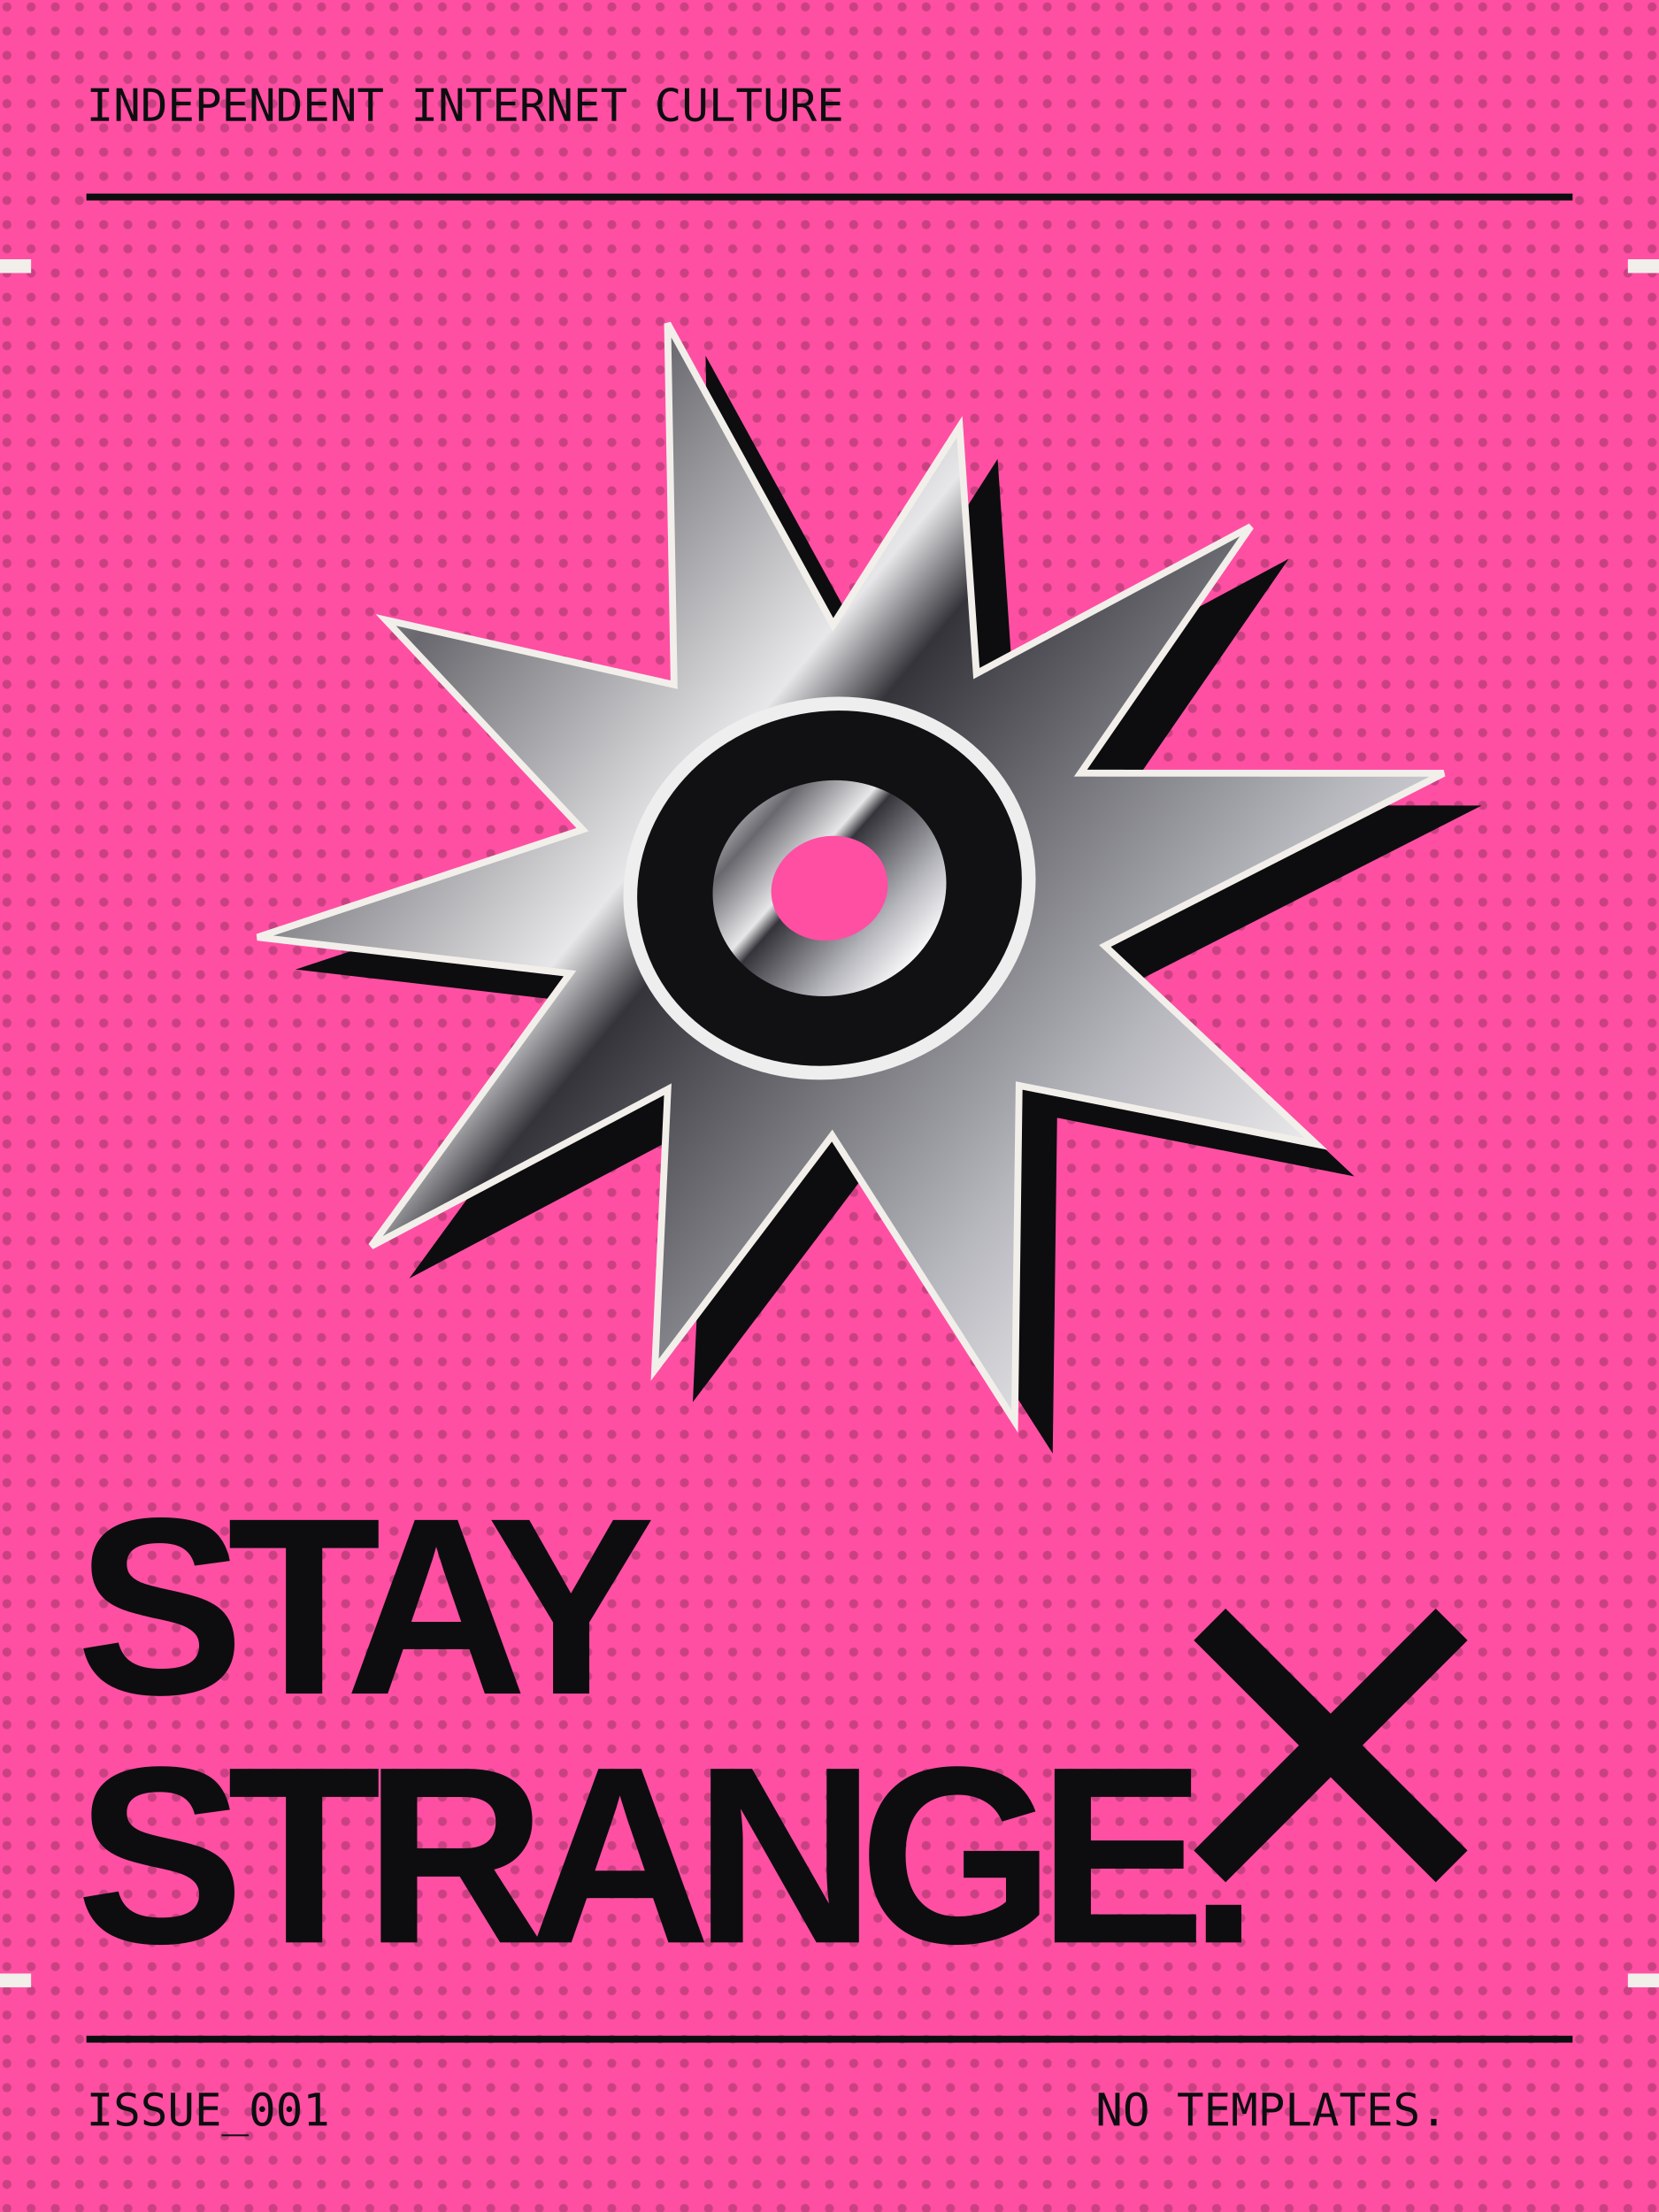
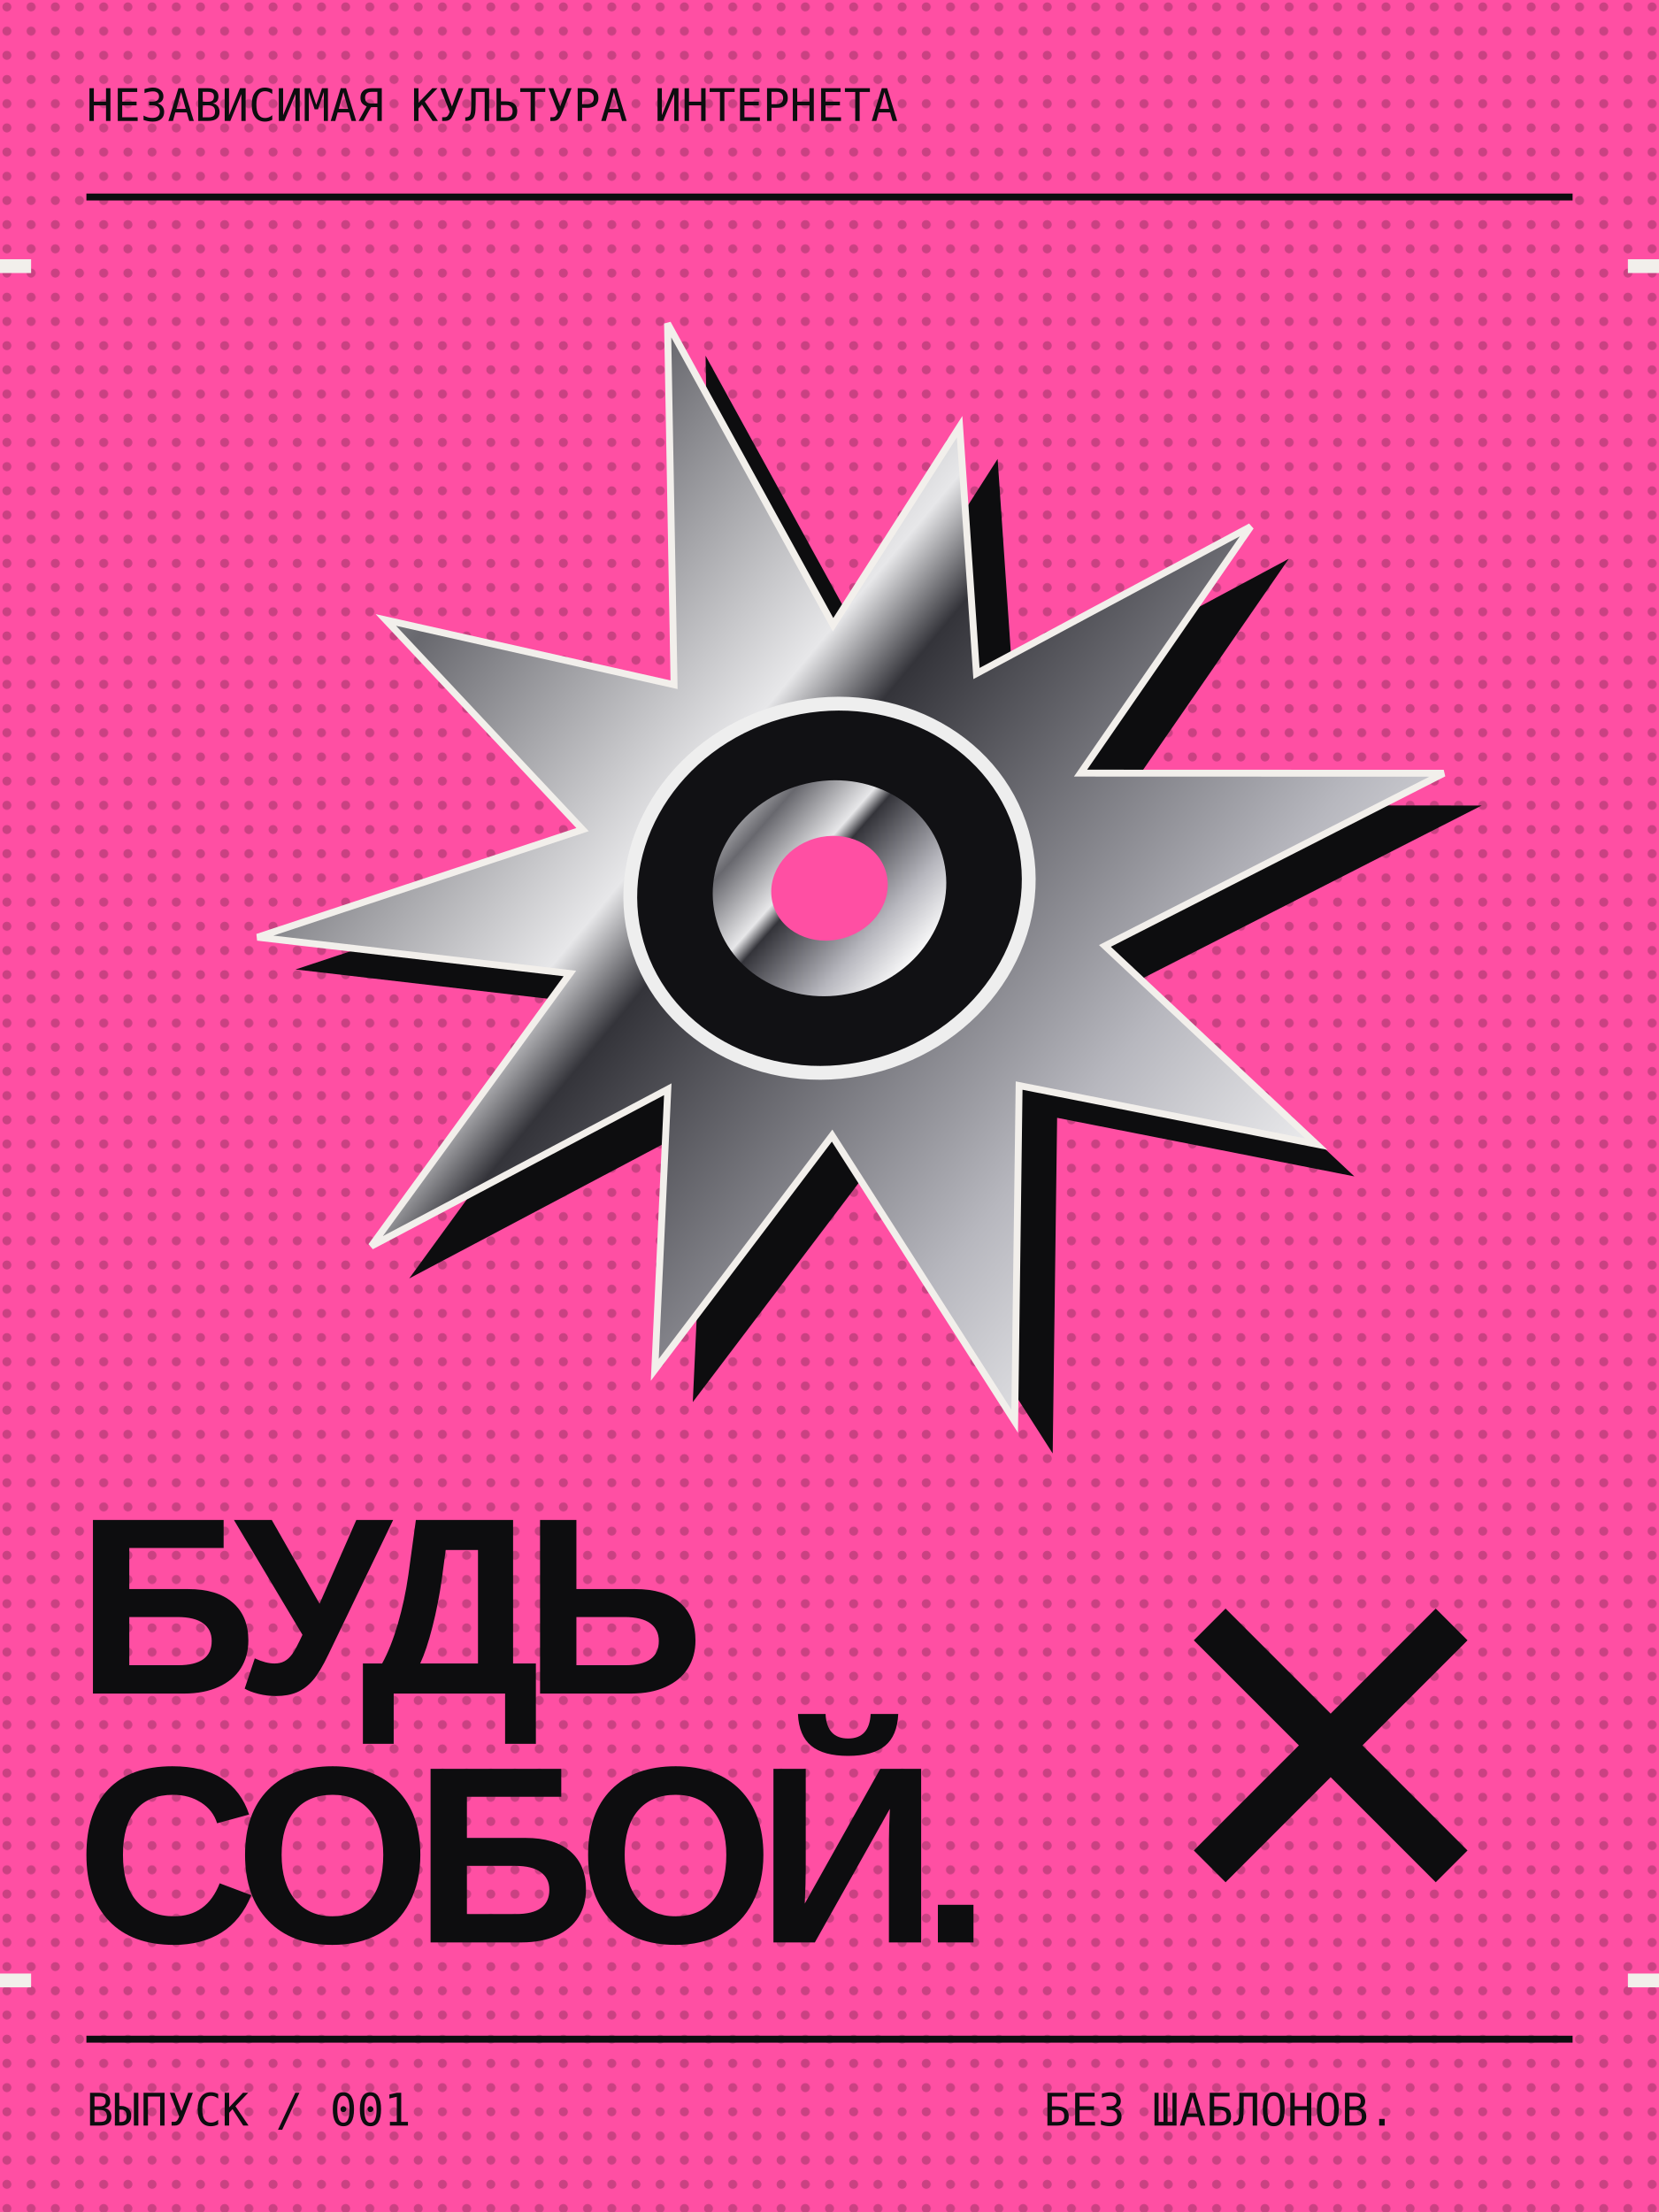
<svg xmlns="http://www.w3.org/2000/svg" width="480" height="640" viewBox="0 0 480 640">
  <defs>
    <pattern id="dots" width="7" height="7" patternUnits="userSpaceOnUse">
      <circle cx="2" cy="2" r="1.3" fill="#0d0d0f" />
    </pattern>
    <linearGradient id="chrome" x1="0" y1="0" x2=".7" y2="1">
      <stop stop-color="#fafafa" />
      <stop offset=".23" stop-color="#68686e" />
      <stop offset=".45" stop-color="#e7e7e9" />
      <stop offset=".51" stop-color="#34343a" />
      <stop offset=".8" stop-color="#b7b7be" />
      <stop offset="1" stop-color="#fff" />
    </linearGradient>
  </defs>
  <path fill="#ff4fa3" d="M0 0h480v640H0z" />
  <path fill="url(#dots)" d="M0 0h480v640H0z" opacity=".22" />
  <path d="M25 57h430M25 590h430" stroke="#0d0d0f" stroke-width="2" />
  <g fill="#0d0d0f" font-family="monospace" font-size="13">
-     <text x="25" y="35">INDEPENDENT INTERNET CULTURE</text>
-     <text x="25" y="615">ISSUE_001</text>
-     <text x="317" y="615">NO TEMPLATES.</text>
+     <text x="25" y="35">НЕЗАВИСИМАЯ КУЛЬТУРА ИНТЕРНЕТА</text>
+     <text x="25" y="615">ВЫПУСК / 001</text>
+     <text x="302" y="615">БЕЗ ШАБЛОНОВ.</text>
  </g>
  <g transform="translate(240 257) rotate(-16)">
    <path d="M0-170 22-73 73-118 58-48 146-67 79-12 180 17 72 38 115 110 37 70 9 163-19 69-87 120-61 43-156 63-79 3-163-32-64-36-102-110-27-69Z" fill="#0d0d0f" transform="translate(8 12)" />
    <path d="M0-170 22-73 73-118 58-48 146-67 79-12 180 17 72 38 115 110 37 70 9 163-19 69-87 120-61 43-156 63-79 3-163-32-64-36-102-110-27-69Z" fill="url(#chrome)" stroke="#f2efeb" stroke-width="2" />
    <ellipse rx="58" ry="53" fill="#111114" stroke="#eee" stroke-width="4" />
    <ellipse rx="34" ry="31" fill="url(#chrome)" />
    <ellipse rx="17" ry="15" fill="#ff4fa3" />
  </g>
  <g fill="#0d0d0f" font-family="Arial,sans-serif" font-weight="900" font-size="73" letter-spacing="-5">
-     <text x="22" y="490">STAY</text>
-     <text x="22" y="562">STRANGE.</text>
+     <text x="22" y="490">БУДЬ</text>
+     <text x="22" y="562">СОБОЙ.</text>
  </g>
  <path d="m350 470 70 70m0-70-70 70" stroke="#0d0d0f" stroke-width="13" />
  <path d="M0 77h9M471 77h9M0 573h9M471 573h9" stroke="#f2efeb" stroke-width="4" />
</svg>
